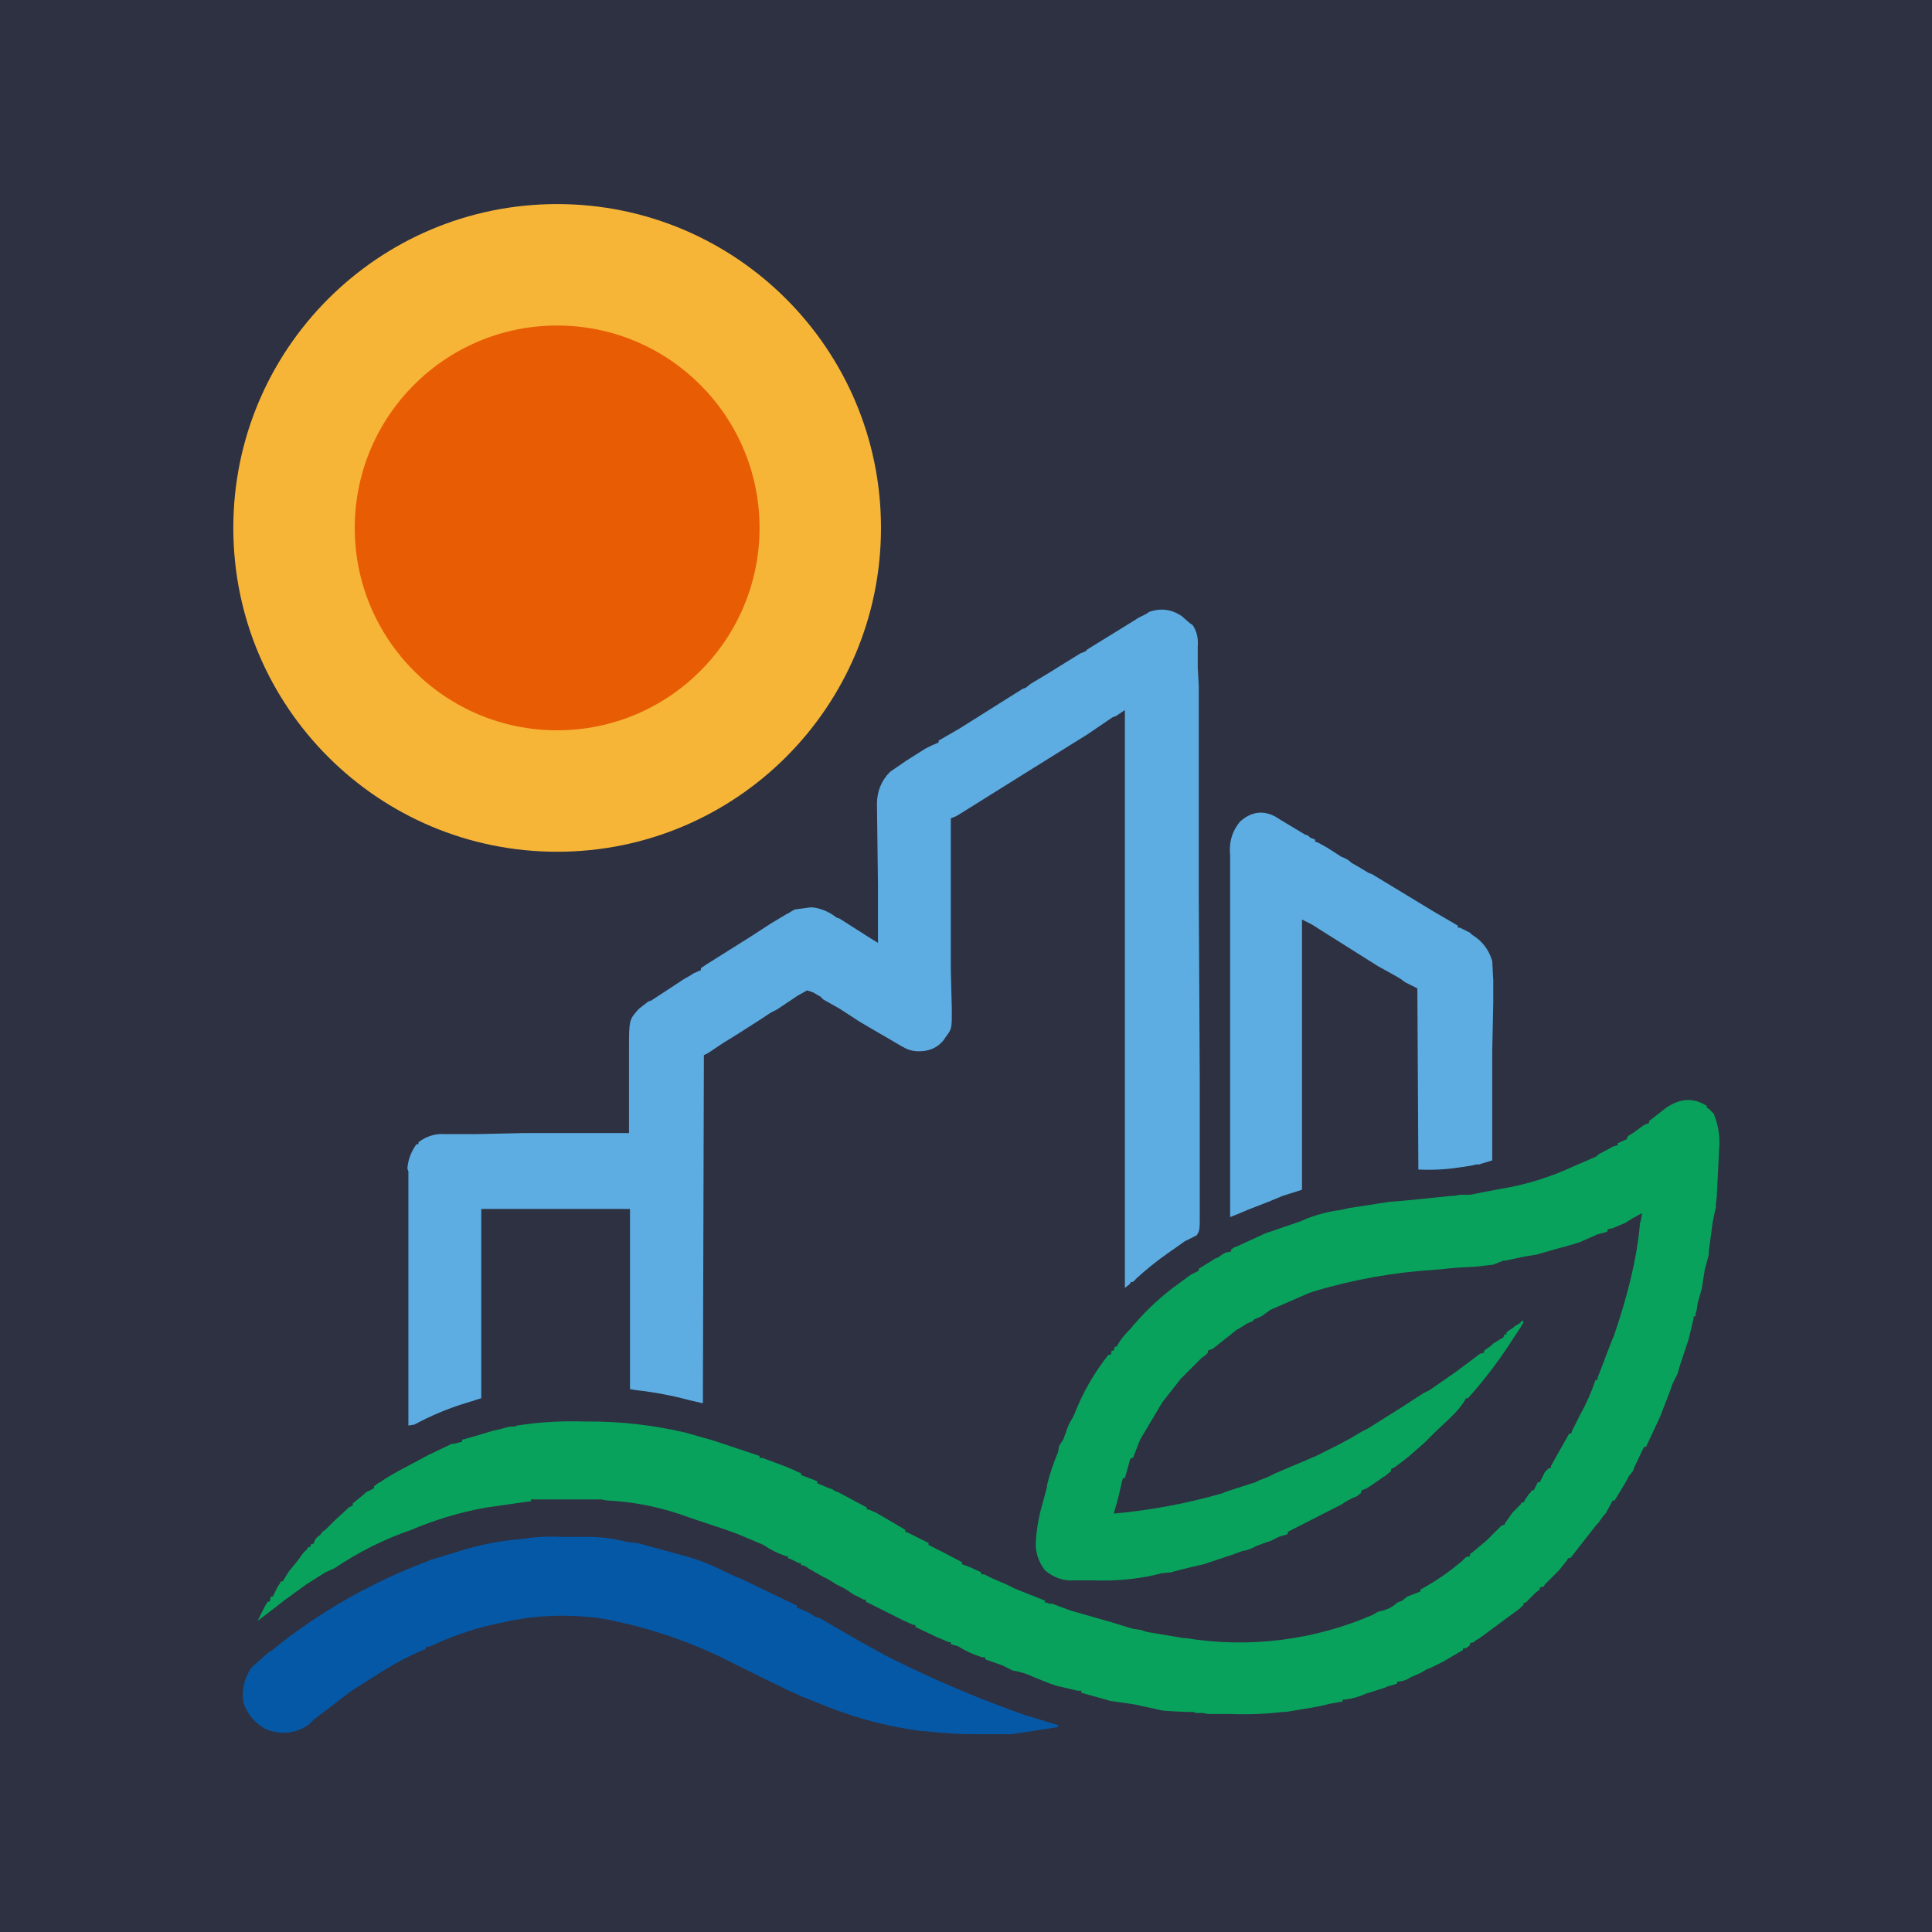
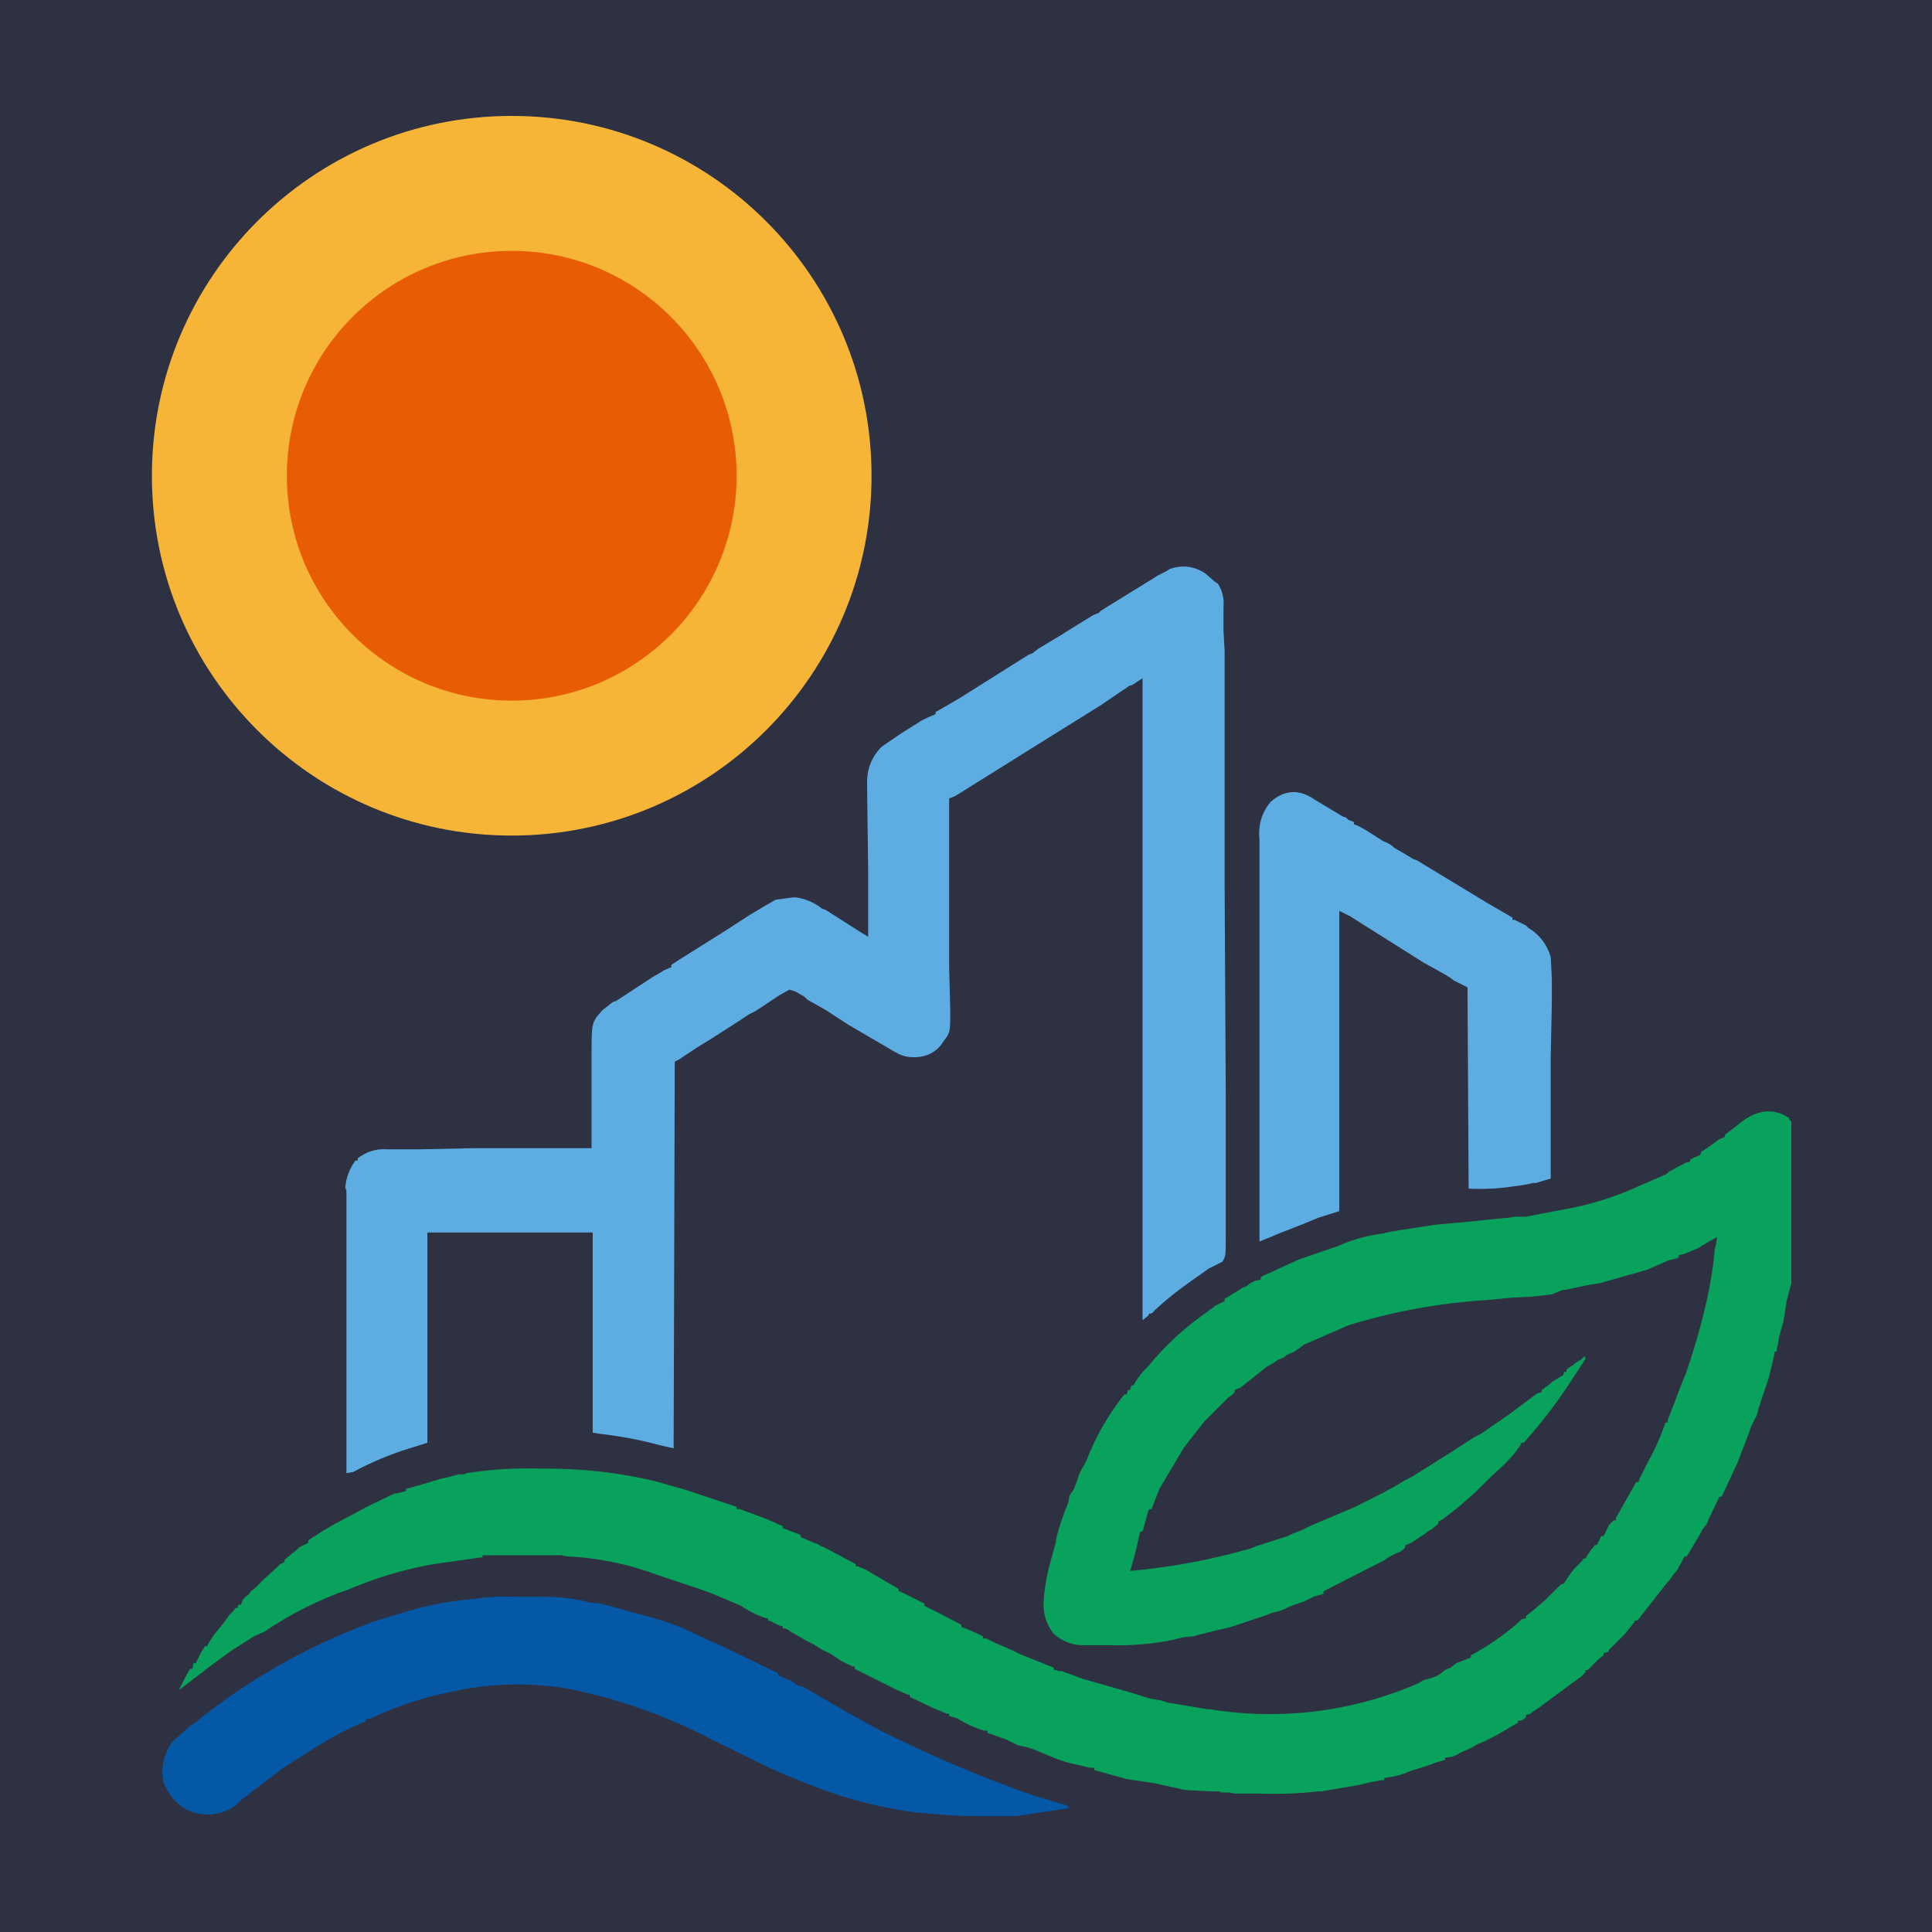
- <svg xmlns="http://www.w3.org/2000/svg" viewBox="0 0 2048 2048">
+ <svg xmlns="http://www.w3.org/2000/svg" viewBox="0 0 2048 2048" width="128" height="128">
  <rect width="2048" height="2048" fill="#2D3142" />
  <svg x="149.103" y="122.88" width="1749.794" height="1802.24" viewBox="290 240 1468 1512">
-     <g transform="translate(102.4, 102.4) scale(0.9)">
-       <circle id="sun-outer" cx="620" cy="560" r="320" fill="#F7B538" />
-       <circle id="sun-inner" cx="620" cy="560" r="200" fill="#E85D04" />
-       <path id="buildings-main" fill="#5DADE2" d="m1237 647 8 7 3 2q6 9 5 21v21l1 18v206l1 186v129c0 17 0 17-3 22l-12 6-7 5-10 7q-17 12-31 25-3 4-5 3l-1 2-5 4V740l-9 6-3 1-25 17-53 33-72 45-5 3-5 2v150l1 39c0 19 0 19-6 27l-2 3q-8 10-21 11-11 1-19-4l-2-1-17-10-7-4-17-10-20-13-16-9-2-2-1-1-2-1-5-3-6-2-9 5-21 14-6 3-9 6-25 16-13 8-15 10-4 2-1 344-13-3q-26-7-53-10l-6-1v-178H545v187l-16 5q-26 8-50 21l-6 1v-251l-1-3q1-13 9-24h2v-2q12-9 26-8h31l46-1h105v-83c0-29 0-29 10-40l9-7 3-1 29-19 3-2 7-4 3-2 7-3v-2l6-4 43-27 20-13 15-9 2-1 5-3 2-1 15-2h3q13 2 23 10l3 1 33 21 5 3v-58l-1-79q0-19 13-32l16-11 19-12 2-1 4-2 7-3v-2l2-1 19-11 54-34 8-5 3-1 5-4 15-9 5-3 16-10 13-8 5-2 2-2 47-29 3-2 8-4 3-2q17-6 32 4" />
-       <path id="buildings-detail" fill="#5DADE2" d="m1331 846 3 2 25 15 3 1 2 2 5 2v2l3 1 9 5 14 9q6 2 10 6l7 4 10 6 3 1 61 37 24 14v2h2l10 5 2 2q15 9 20 26l1 19v22l-1 48v108l-10 3-3 1h-3l-4 1-6 1-7 1q-20 3-40 2l-1-179-12-6-4-3-5-3-18-10-54-34-11-7-2-1-8-4v267l-19 6-12 5-23 9-7 3-10 4V884q-2-20 10-34 17-15 36-4" />
-       <path id="leaf-ground" fill="#09a25c" d="m1754 1130 2 1v2l2 1 5 5 1 3q6 16 4 34v2l-2 40v2l-1 8v3l-3 14-1 7-3 23v3l-4 15-3 19-4 14-1 7-1 3v3h-2v2l-5 21-1 3-8 24-1 4-1 3-1 2-4 8-2 6-10 26-7 15-7 15h-2l-10 21-1 3-4 5-2 4-9 15-3 5h-2l-1 2-6 11-2 2-5 7-2 2-18 23-7 9-1 1h-2l-1 2-8 10-6 6-4 4-2 2-2 2-1 2-4 1v2l-4 3-7 7q-3 4-5 3v2l-4 4-11 8-27 20-3 2-2 1-2 2-4 1v2q-4 4-7 3v2l-2 1-17 10-12 6-5 2-5 3-2 1-7 3-2 1q-6 4-13 4v2l-10 3-2 1-19 6q-11 5-23 6v2h-2l-11 2-4 1-4 1-11 2-24 4h-3q-25 3-52 2h-22l-5-1h-7l-2-1h-6c-24-1-24-1-32-3l-14-3-4-1-6-1-21-3-3-1-18-5-7-2v-2h-4l-21-5-6-2-15-6q-10-5-22-7l-10-5-17-6v-2h-3q-13-4-24-11l-7-2v-2h-2l-12-5-21-10v-2h-2l-9-4-12-6-8-4-2-1-4-2-8-4-4-2v-2h-2l-10-5-9-6-8-4-8-5-6-3-14-8q-3-3-7-3v-2h-2l-8-4-3-1v-2h-2q-12-4-22-11l-26-11-14-5-33-11q-40-15-82-17l-5-1h-70v2h-2l-42 6a343 343 0 0 0-74 22 323 323 0 0 0-76 38l-9 4-19 12-22 16-5 4-17 13-4 3 7-14 3-5h2l1-5h2l1-2 4-8 2-3 1-2h2l1-2 5-8 9-11 5-7 2-2 2-2 1-2h2l1-3h2l1-2q1-4 6-7l2-3 3-2 3-3 6-6 12-11 2-2 4-2v-2l11-9 2-2 8-4v-2l4-3 2-1 3-2 3-2 5-3 7-4 30-16 23-11h2l8-2v-2l11-3 20-6 5-1 11-3h5l2-1 7-1q29-4 60-3h2a416 416 0 0 1 98 11l28 8 30 10 15 5v2h3l24 9 7 3 4 2 3 1v2l3 1 13 5v2l12 5 3 1 3 2 3 1 28 15v2h2l7 3 29 17v2l3 1 10 5 10 5v2l2 1 10 5 2 1 19 10v2l3 1 5 2 11 5v2h3l8 4 14 6 8 4 30 12v2h2l2 1h3l19 7 35 10 7 2 16 5 4 1 7 1 6 2 36 6h2a331 331 0 0 0 185-23l5-3 4-1q9-2 15-8l5-2 5-4 13-5v-2l2-1q20-11 39-27l2-2 2-2 4-1v-2l4-3 13-11 2-2 12-12 3-1 1-2 7-10 8-8 1-2h2l1-2 4-6 2-2 1-2h2l1-2 3-6h2l1-2 4-8 2-2 2-2h2v-2l5-9 13-23h2l1-3 5-10 2-4 1-2q9-16 15-34h2v-2l5-13 2-5 1-3 7-18 1-2c12-35 23-75 26-112l1-3 1-7-7 4-2 1-8 5-5 2-7 3-5 1v2l-2 1-8 2-2 1-16 7-10 3-11 3-14 4-7 2-12 2-19 4h-2l-10 4-17 2-19 1-21 2a533 533 0 0 0-119 21l-6 2-39 17-1 1-7 5-7 3-2 2-5 2-8 5-2 1-24 19-5 2v2l-3 3-3 2-2 2-16 16-3 3-18 23-3 5-19 32-7 18h-2l-1 2-5 18h-2l-1 4-4 17-4 14q55-5 107-20l5-2 28-9 2-1 2-1 8-3 8-4 33-14 7-3 22-11 13-7 10-6 6-3 35-22 20-13 6-3 26-18 24-18 4-1v-2l7-5 2-2 8-5 2-1 1-3h2v-2l4-3 2-1 2-2 5-3 3-3 1 2-3 5-2 3-2 3-2 3a452 452 0 0 1-46 61h-2l-1 2c-7 12-21 23-31 33l-9 9-16 14-13 10-4 2v2l-6 5-2 1-4 3-6 4-3 2-3 2-5 2-1 3-4 3q-8 3-15 8l-53 27v2l-2 1-4 1-3 1-8 4-6 2-8 3q-7 4-14 5l-8 3-30 10-13 3-16 4-3 1-10 1-8 2q-28 6-58 5h-20q-16 1-29-10-10-13-9-29 1-14 4-27l1-4 6-22v-2q4-16 11-33l1-6 4-6 3-8q2-7 6-13l2-4a225 225 0 0 1 33-58l1-1h2l1-4h2l1-4h2l1-2q4-7 10-13l2-2a257 257 0 0 1 41-40l19-14 2-1 6-3v-2l5-3 3-2 2-1 6-4 3-1 4-3 2-1 2-1 5-1v-2l3-2 5-2 2-1 24-11 3-1 32-11 7-3q16-6 32-8l9-2 39-6 23-2 39-4h2l6-1h10l15-3 16-3a274 274 0 0 0 71-22l7-3 16-7 2-2 15-8 4-1v-2l9-4 1-3 5-3 11-8 5-2v-2l4-3 9-7c12-10 27-15 42-6" />
-       <path id="wave" fill="#0558a5" d="M624 1557h26q20 0 39 5l10 1 33 9 11 3a200 200 0 0 1 40 15l15 7 3 1 56 27v2l3 1 9 4 3 2 3 2 4 1 38 22 18 10 13 7a1153 1153 0 0 0 134 57l33 10v2l-46 7h-35q-25 0-50-3h-3q-47-6-91-23l-5-2-20-8-3-1-6-3-5-2-53-26a470 470 0 0 0-132-46q-47-7-93 2l-4 1q-38 7-74 24l-5 1v2l-3 1q-19 8-35 18l-5 3-30 19-38 29q-6 7-15 10l-3 1q-14 4-29-2-16-9-22-26-3-19 8-35l17-15 2-1a553 553 0 0 1 155-89l2-1 33-10 3-1a288 288 0 0 1 56-10q19-3 38-2" />
-     </g>
+     <circle id="sun-outer" cx="620" cy="560" r="320" fill="#F7B538" />
+     <circle id="sun-inner" cx="620" cy="560" r="200" fill="#E85D04" />
+     <path id="buildings-main" fill="#5DADE2" d="m1237 647 8 7 3 2q6 9 5 21v21l1 18v206l1 186v129c0 17 0 17-3 22l-12 6-7 5-10 7q-17 12-31 25-3 4-5 3l-1 2-5 4V740l-9 6-3 1-25 17-53 33-72 45-5 3-5 2v150l1 39c0 19 0 19-6 27l-2 3q-8 10-21 11-11 1-19-4l-2-1-17-10-7-4-17-10-20-13-16-9-2-2-1-1-2-1-5-3-6-2-9 5-21 14-6 3-9 6-25 16-13 8-15 10-4 2-1 344-13-3q-26-7-53-10l-6-1v-178H545v187l-16 5q-26 8-50 21l-6 1v-251l-1-3q1-13 9-24h2v-2q12-9 26-8h31l46-1h105v-83c0-29 0-29 10-40l9-7 3-1 29-19 3-2 7-4 3-2 7-3v-2l6-4 43-27 20-13 15-9 2-1 5-3 2-1 15-2h3q13 2 23 10l3 1 33 21 5 3v-58l-1-79q0-19 13-32l16-11 19-12 2-1 4-2 7-3v-2l2-1 19-11 54-34 8-5 3-1 5-4 15-9 5-3 16-10 13-8 5-2 2-2 47-29 3-2 8-4 3-2q17-6 32 4" />
+     <path id="buildings-detail" fill="#5DADE2" d="m1331 846 3 2 25 15 3 1 2 2 5 2v2l3 1 9 5 14 9q6 2 10 6l7 4 10 6 3 1 61 37 24 14v2h2l10 5 2 2q15 9 20 26l1 19v22l-1 48v108l-10 3-3 1h-3l-4 1-6 1-7 1q-20 3-40 2l-1-179-12-6-4-3-5-3-18-10-54-34-11-7-2-1-8-4v267l-19 6-12 5-23 9-7 3-10 4V884q-2-20 10-34 17-15 36-4" />
+     <path id="leaf-ground" fill="#09a25c" d="m1754 1130 2 1v2l2 1 5 5 1 3q6 16 4 34v2l-2 40v2l-1 8v3l-3 14-1 7-3 23v3l-4 15-3 19-4 14-1 7-1 3v3h-2v2l-5 21-1 3-8 24-1 4-1 3-1 2-4 8-2 6-10 26-7 15-7 15h-2l-10 21-1 3-4 5-2 4-9 15-3 5h-2l-1 2-6 11-2 2-5 7-2 2-18 23-7 9-1 1h-2l-1 2-8 10-6 6-4 4-2 2-2 2-1 2-4 1v2l-4 3-7 7q-3 4-5 3v2l-4 4-11 8-27 20-3 2-2 1-2 2-4 1v2q-4 4-7 3v2l-2 1-17 10-12 6-5 2-5 3-2 1-7 3-2 1q-6 4-13 4v2l-10 3-2 1-19 6q-11 5-23 6v2h-2l-11 2-4 1-4 1-11 2-24 4h-3q-25 3-52 2h-22l-5-1h-7l-2-1h-6c-24-1-24-1-32-3l-14-3-4-1-6-1-21-3-3-1-18-5-7-2v-2h-4l-21-5-6-2-15-6q-10-5-22-7l-10-5-17-6v-2h-3q-13-4-24-11l-7-2v-2h-2l-12-5-21-10v-2h-2l-9-4-12-6-8-4-2-1-4-2-8-4-4-2v-2h-2l-10-5-9-6-8-4-8-5-6-3-14-8q-3-3-7-3v-2h-2l-8-4-3-1v-2h-2q-12-4-22-11l-26-11-14-5-33-11q-40-15-82-17l-5-1h-70v2h-2l-42 6a343 343 0 0 0-74 22 323 323 0 0 0-76 38l-9 4-19 12-22 16-5 4-17 13-4 3 7-14 3-5h2l1-5h2l1-2 4-8 2-3 1-2h2l1-2 5-8 9-11 5-7 2-2 2-2 1-2h2l1-3h2l1-2q1-4 6-7l2-3 3-2 3-3 6-6 12-11 2-2 4-2v-2l11-9 2-2 8-4v-2l4-3 2-1 3-2 3-2 5-3 7-4 30-16 23-11h2l8-2v-2l11-3 20-6 5-1 11-3h5l2-1 7-1q29-4 60-3h2a416 416 0 0 1 98 11l28 8 30 10 15 5v2h3l24 9 7 3 4 2 3 1v2l3 1 13 5v2l12 5 3 1 3 2 3 1 28 15v2h2l7 3 29 17v2l3 1 10 5 10 5v2l2 1 10 5 2 1 19 10v2l3 1 5 2 11 5v2h3l8 4 14 6 8 4 30 12v2h2l2 1h3l19 7 35 10 7 2 16 5 4 1 7 1 6 2 36 6h2a331 331 0 0 0 185-23l5-3 4-1q9-2 15-8l5-2 5-4 13-5v-2l2-1q20-11 39-27l2-2 2-2 4-1v-2l4-3 13-11 2-2 12-12 3-1 1-2 7-10 8-8 1-2h2l1-2 4-6 2-2 1-2h2l1-2 3-6h2l1-2 4-8 2-2 2-2h2v-2l5-9 13-23h2l1-3 5-10 2-4 1-2q9-16 15-34h2v-2l5-13 2-5 1-3 7-18 1-2c12-35 23-75 26-112l1-3 1-7-7 4-2 1-8 5-5 2-7 3-5 1v2l-2 1-8 2-2 1-16 7-10 3-11 3-14 4-7 2-12 2-19 4h-2l-10 4-17 2-19 1-21 2a533 533 0 0 0-119 21l-6 2-39 17-1 1-7 5-7 3-2 2-5 2-8 5-2 1-24 19-5 2v2l-3 3-3 2-2 2-16 16-3 3-18 23-3 5-19 32-7 18h-2l-1 2-5 18h-2l-1 4-4 17-4 14q55-5 107-20l5-2 28-9 2-1 2-1 8-3 8-4 33-14 7-3 22-11 13-7 10-6 6-3 35-22 20-13 6-3 26-18 24-18 4-1v-2l7-5 2-2 8-5 2-1 1-3h2v-2l4-3 2-1 2-2 5-3 3-3 1 2-3 5-2 3-2 3-2 3a452 452 0 0 1-46 61h-2l-1 2c-7 12-21 23-31 33l-9 9-16 14-13 10-4 2v2l-6 5-2 1-4 3-6 4-3 2-3 2-5 2-1 3-4 3q-8 3-15 8l-53 27v2l-2 1-4 1-3 1-8 4-6 2-8 3q-7 4-14 5l-8 3-30 10-13 3-16 4-3 1-10 1-8 2q-28 6-58 5h-20q-16 1-29-10-10-13-9-29 1-14 4-27l1-4 6-22v-2q4-16 11-33l1-6 4-6 3-8q2-7 6-13l2-4a225 225 0 0 1 33-58l1-1h2l1-4h2l1-4h2l1-2q4-7 10-13l2-2a257 257 0 0 1 41-40l19-14 2-1 6-3v-2l5-3 3-2 2-1 6-4 3-1 4-3 2-1 2-1 5-1v-2l3-2 5-2 2-1 24-11 3-1 32-11 7-3q16-6 32-8l9-2 39-6 23-2 39-4h2l6-1h10l15-3 16-3a274 274 0 0 0 71-22l7-3 16-7 2-2 15-8 4-1v-2l9-4 1-3 5-3 11-8 5-2v-2l4-3 9-7c12-10 27-15 42-6" />
+     <path id="wave" fill="#0558a5" d="M624 1557h26q20 0 39 5l10 1 33 9 11 3a200 200 0 0 1 40 15l15 7 3 1 56 27v2l3 1 9 4 3 2 3 2 4 1 38 22 18 10 13 7a1153 1153 0 0 0 134 57l33 10v2l-46 7h-35q-25 0-50-3h-3q-47-6-91-23l-5-2-20-8-3-1-6-3-5-2-53-26a470 470 0 0 0-132-46q-47-7-93 2l-4 1q-38 7-74 24l-5 1v2l-3 1q-19 8-35 18l-5 3-30 19-38 29q-6 7-15 10l-3 1q-14 4-29-2-16-9-22-26-3-19 8-35l17-15 2-1a553 553 0 0 1 155-89l2-1 33-10 3-1a288 288 0 0 1 56-10q19-3 38-2" />
  </svg>
</svg>
